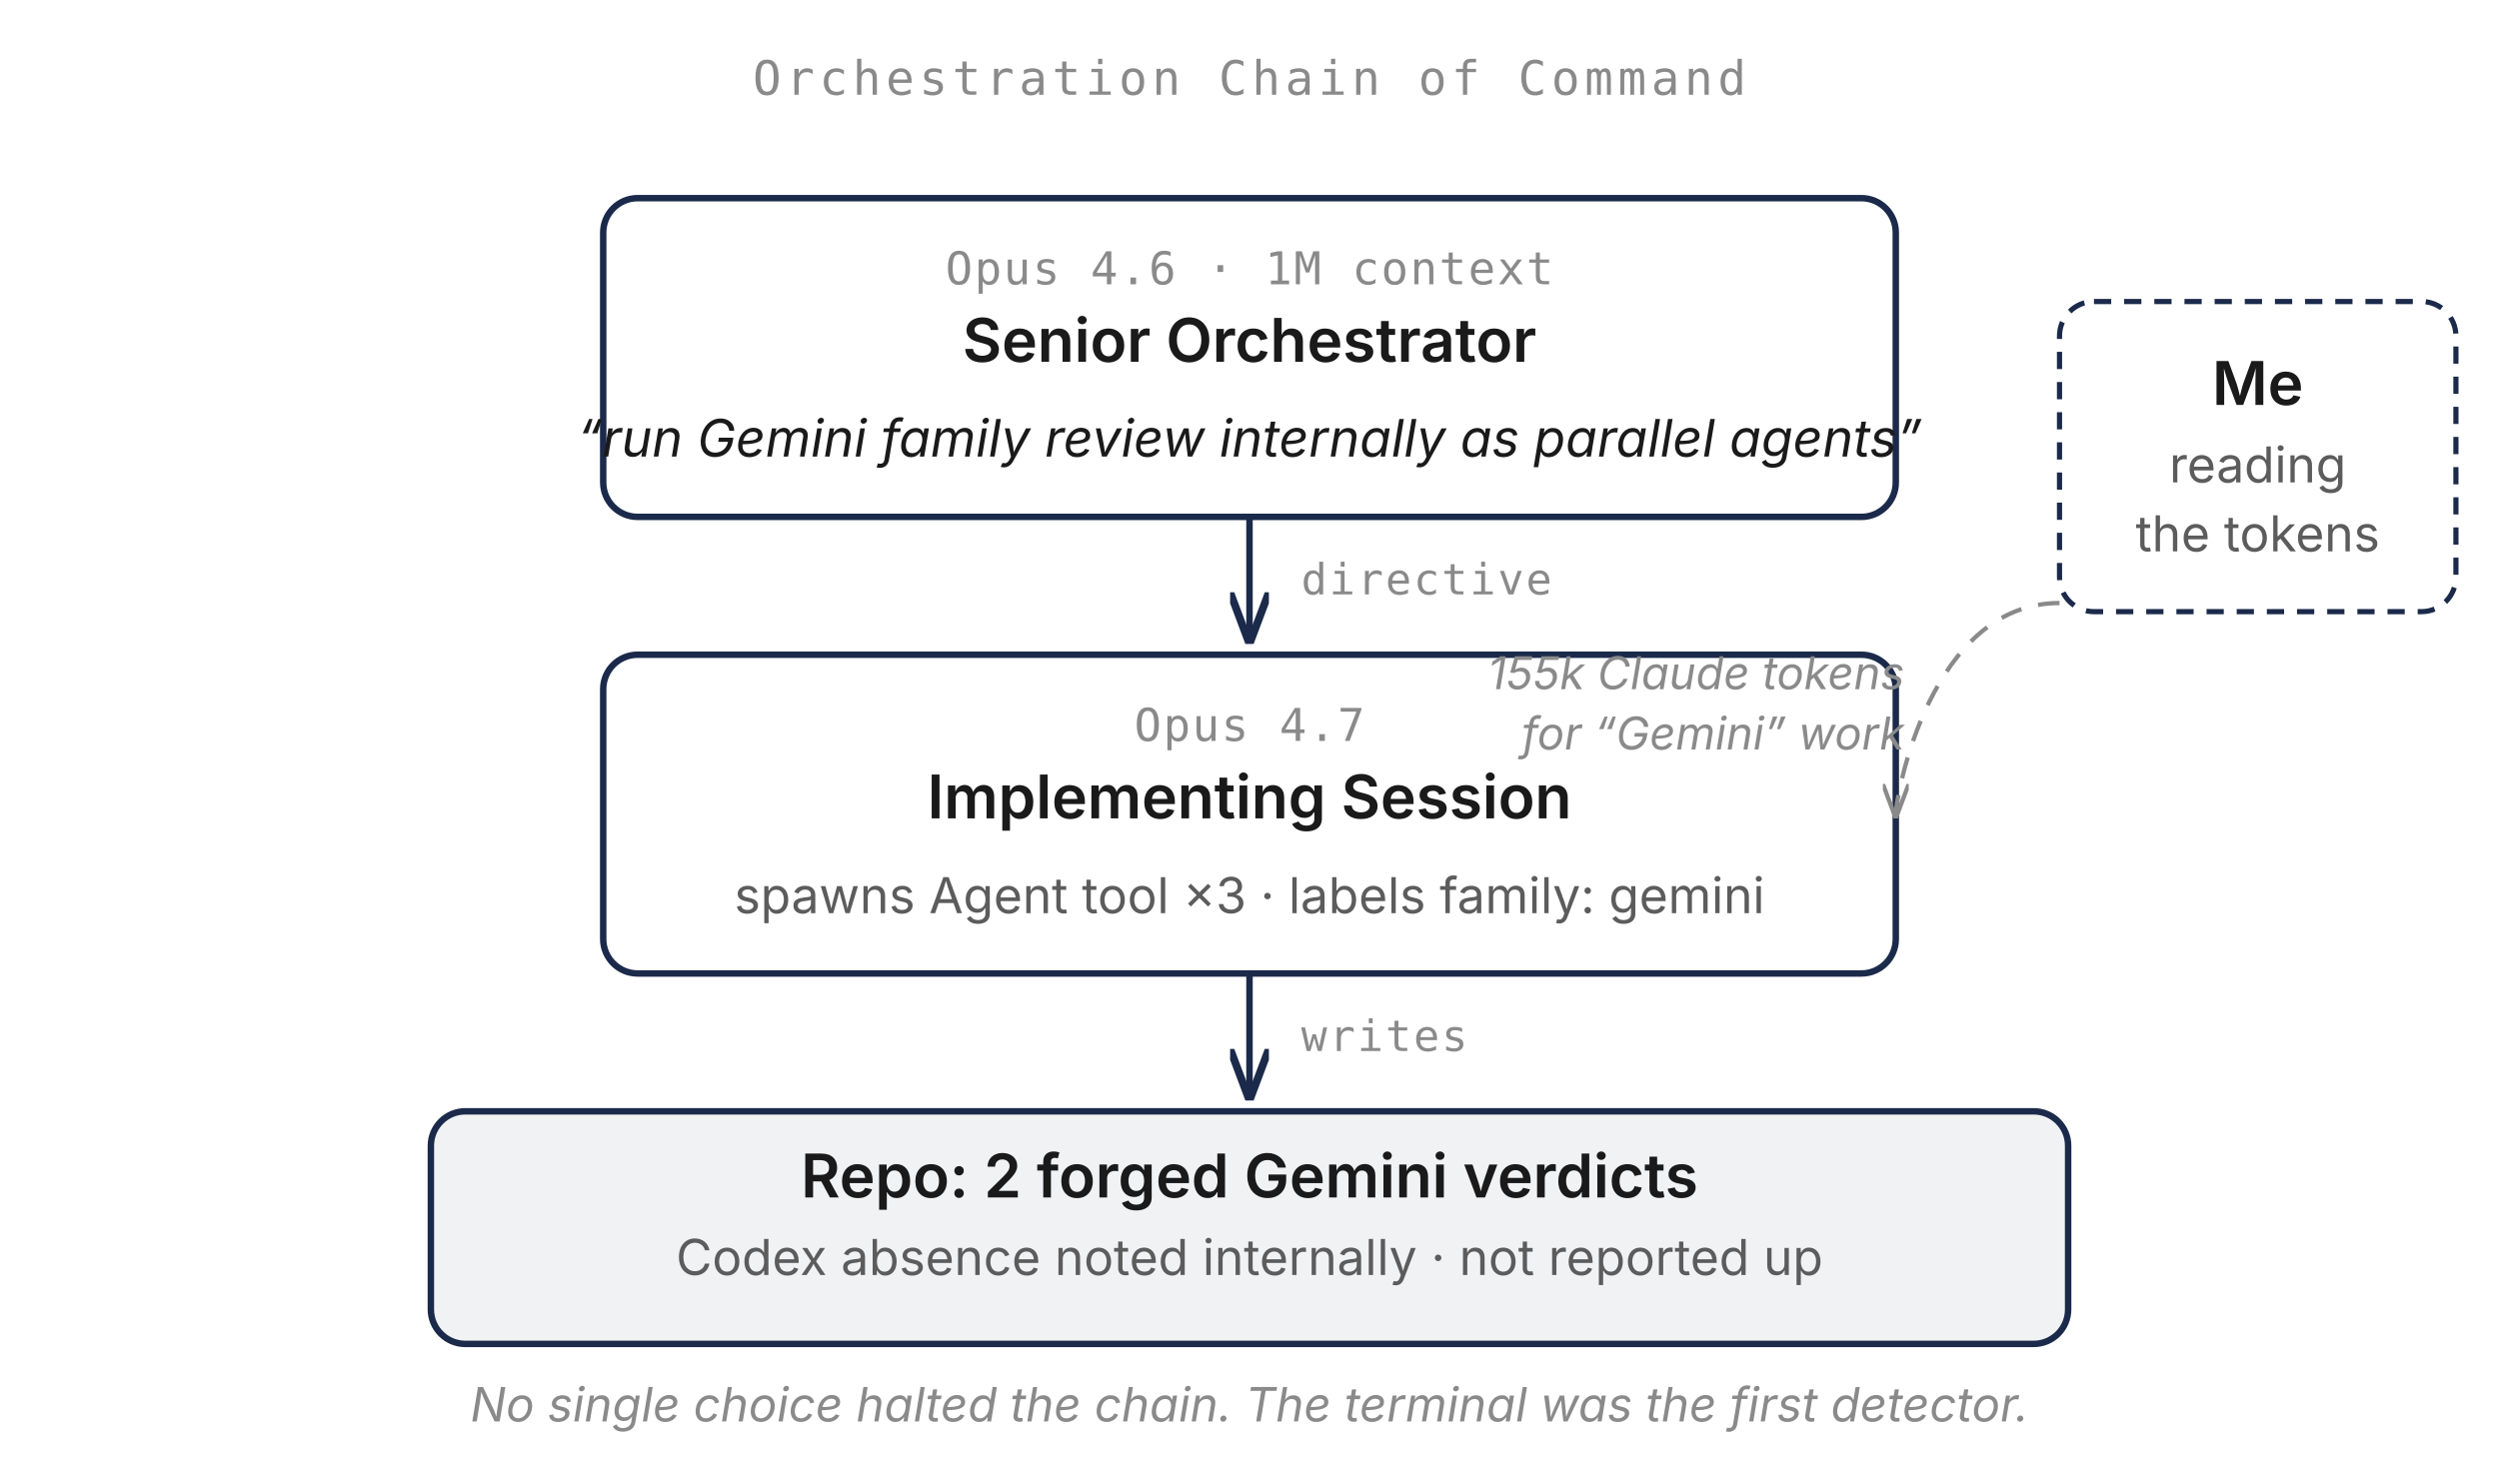
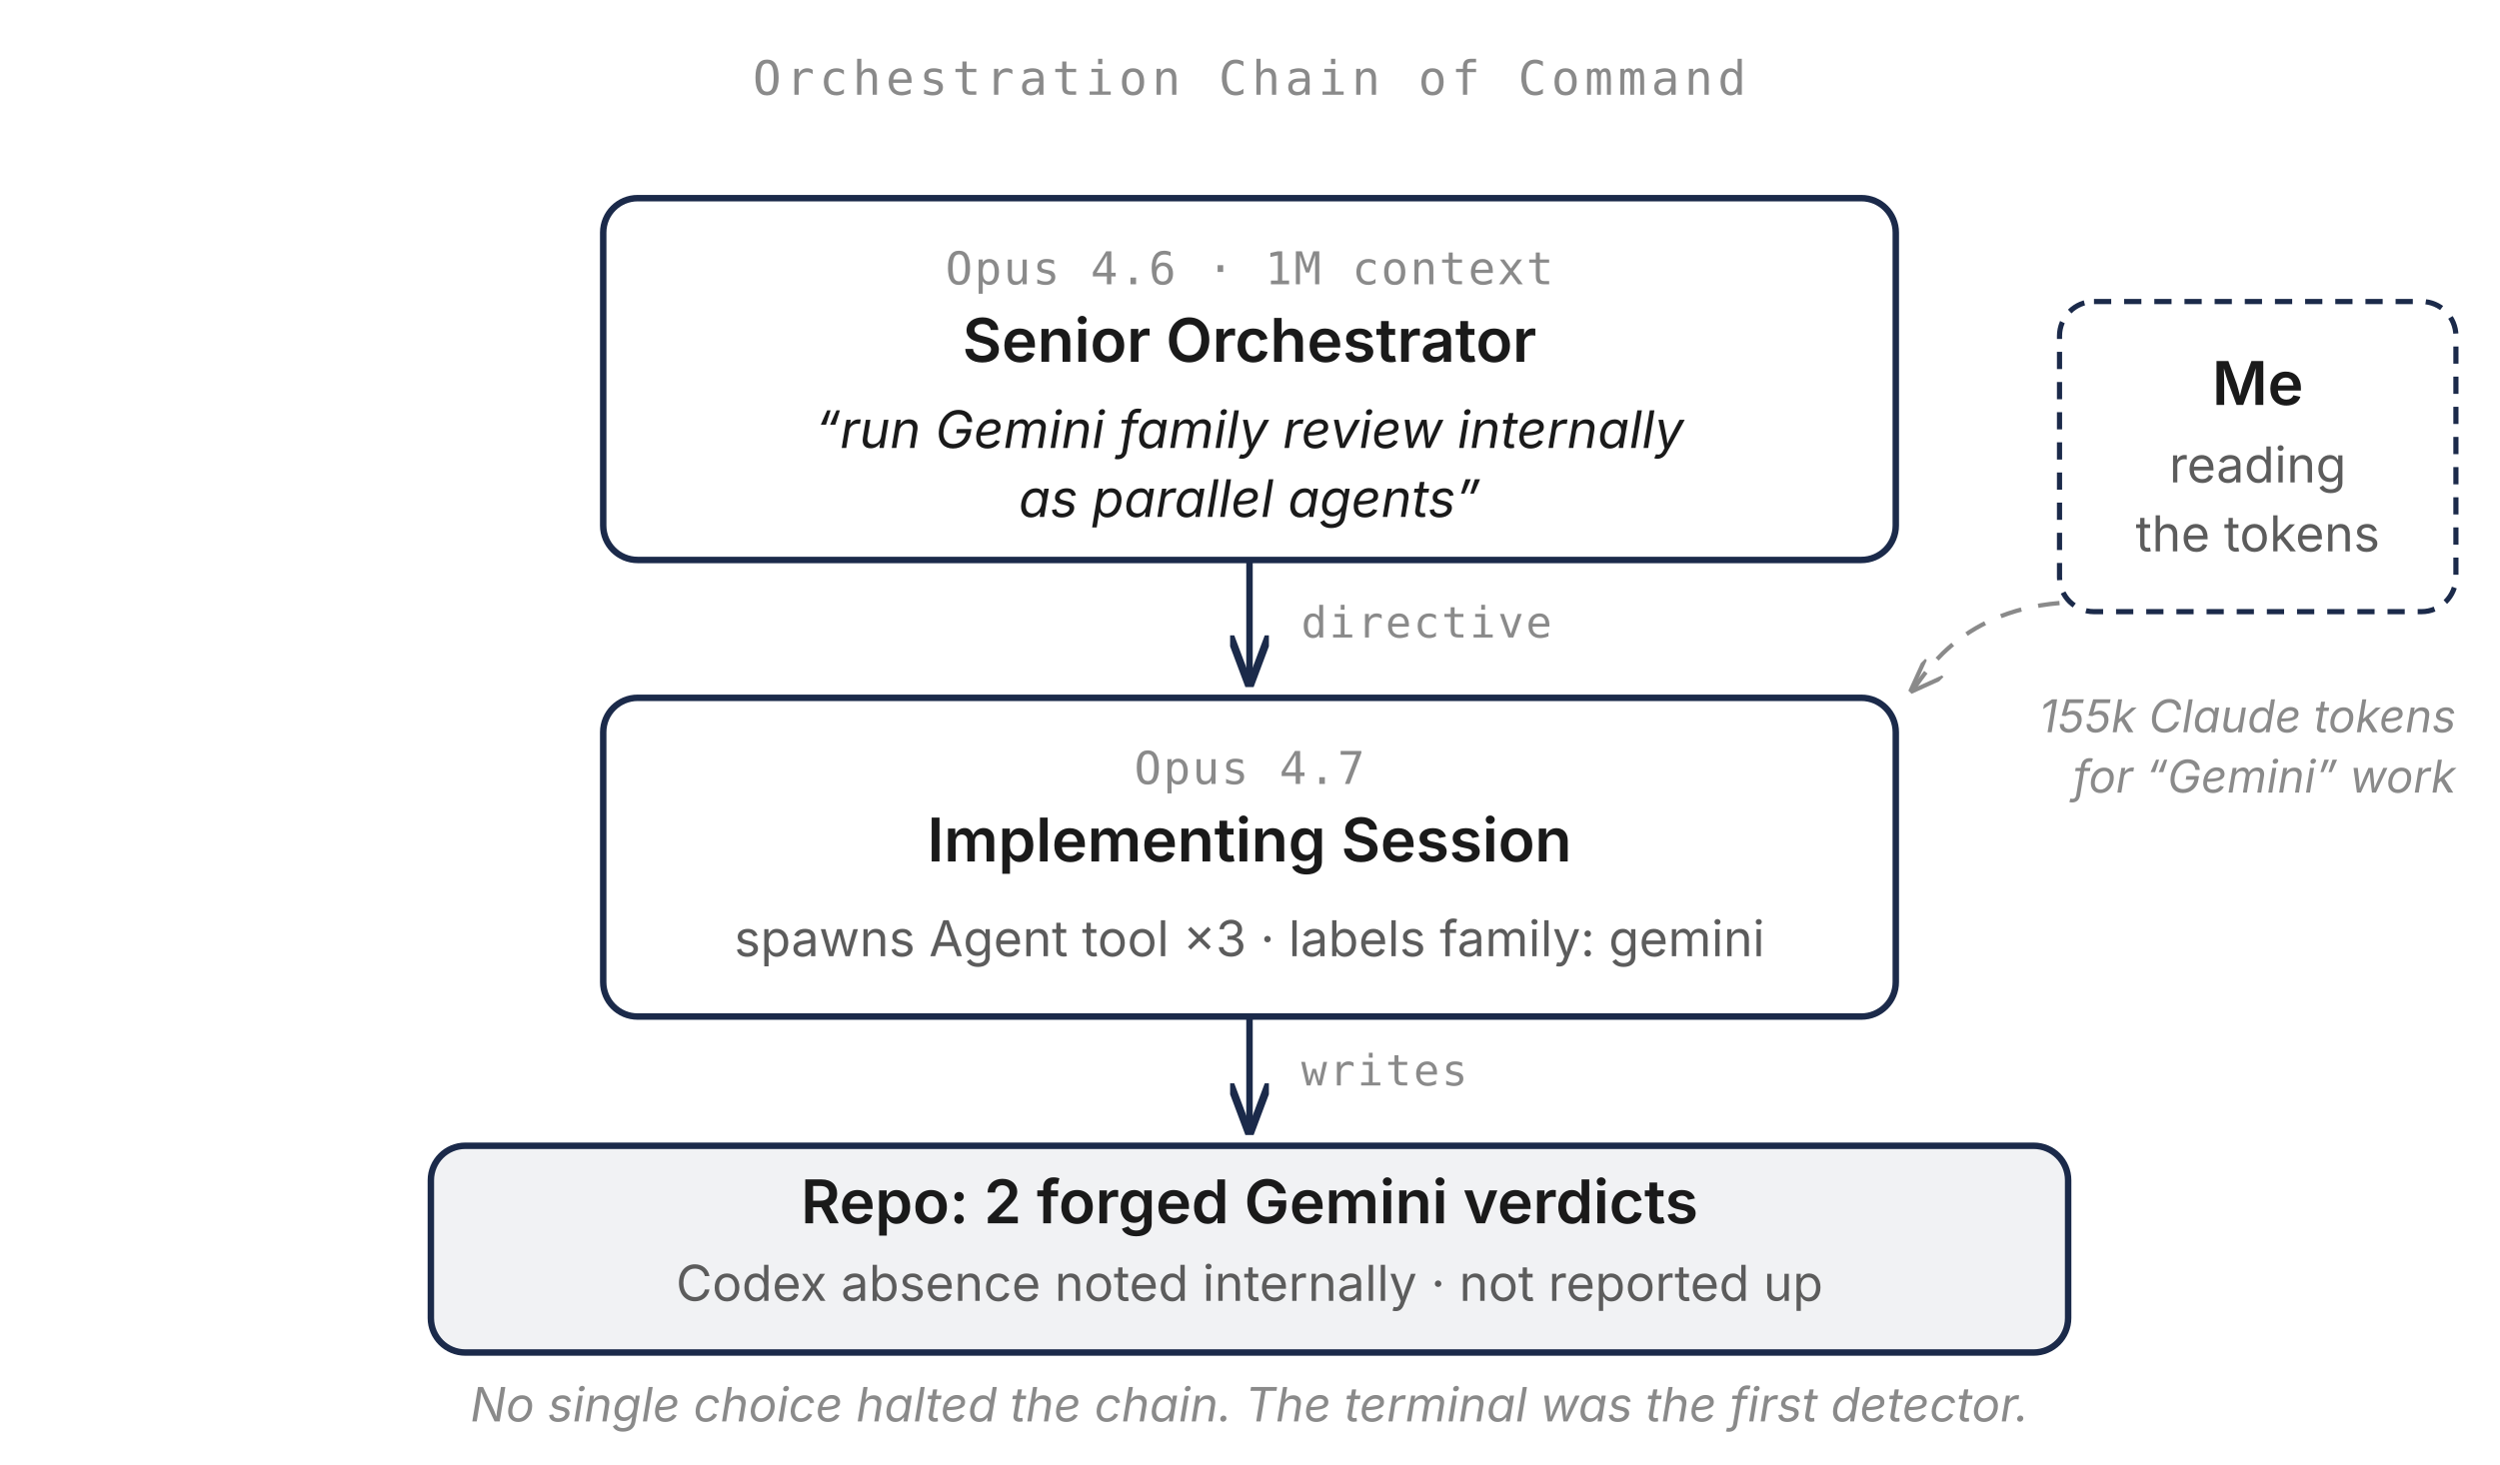
<svg xmlns="http://www.w3.org/2000/svg" viewBox="0 0 580 340" font-family="'DM Sans', -apple-system, BlinkMacSystemFont, sans-serif">
  <style>
    .step-box { fill: none; stroke: #1B2A4A; stroke-width: 1.5; rx: 8; }
    .hub-box { fill: rgba(27, 42, 74, 0.06); stroke: #1B2A4A; stroke-width: 1.5; rx: 8; }
    .observer-box { fill: none; stroke: #1B2A4A; stroke-width: 1.2; stroke-dasharray: 4 3; rx: 8; }
    .step-title { font-size: 14px; font-weight: 600; fill: #1A1A1A; }
    .step-desc { font-size: 11.5px; fill: #5C5C5C; }
    .model-label { font-size: 10.5px; fill: #8A8A8A; font-family: 'JetBrains Mono', 'SF Mono', monospace; letter-spacing: 0.04em; }
    .quote { font-size: 12px; fill: #1A1A1A; font-style: italic; }
    .arrow { stroke: #1B2A4A; stroke-width: 1.5; fill: none; marker-end: url(#arrowhead); }
    .feedback { stroke: #8A8A8A; stroke-width: 1; stroke-dasharray: 5 4; fill: none; marker-end: url(#arrowGray); }
    .arrow-path { fill: none; stroke: #1B2A4A; stroke-width: 1.2; }
    .feedback-path { fill: none; stroke: #8A8A8A; stroke-width: 1; }
    .gate-label { font-size: 10px; fill: #8A8A8A; font-family: 'JetBrains Mono', 'SF Mono', monospace; letter-spacing: 0.05em; }
    .header { font-size: 11px; font-weight: 500; fill: #8A8A8A; letter-spacing: 0.1em; text-transform: uppercase; font-family: 'JetBrains Mono', 'SF Mono', monospace; }
    .annotation { font-size: 11px; fill: #8A8A8A; font-style: italic; }
    .feedback-label { font-size: 10.5px; fill: #8A8A8A; font-style: italic; }
    [data-theme="terminal"] .step-box { stroke: #3CEC6A; }
    [data-theme="terminal"] .hub-box { fill: rgba(60, 236, 106, 0.08); stroke: #3CEC6A; }
    [data-theme="terminal"] .observer-box { stroke: #5A7A5A; }
    [data-theme="terminal"] .step-title { fill: #D4E4D4; }
    [data-theme="terminal"] .step-desc { fill: #8FA88F; }
    [data-theme="terminal"] .model-label { fill: #5A7A5A; }
    [data-theme="terminal"] .quote { fill: #D4E4D4; }
    [data-theme="terminal"] .arrow { stroke: #3CEC6A; }
    [data-theme="terminal"] .feedback { stroke: #5A7A5A; }
    [data-theme="terminal"] .arrow-path { stroke: #3CEC6A; }
    [data-theme="terminal"] .feedback-path { stroke: #5A7A5A; }
    [data-theme="terminal"] .gate-label { fill: #5A7A5A; }
    [data-theme="terminal"] .header { fill: #5A7A5A; }
    [data-theme="terminal"] .annotation { fill: #5A7A5A; }
    [data-theme="terminal"] .feedback-label { fill: #5A7A5A; }
  </style>
  <defs>
    <marker id="arrowhead" markerWidth="8" markerHeight="6" refX="7" refY="3" orient="auto">
      <path d="M0,0 L8,3 L0,6" class="arrow-path" />
    </marker>
    <marker id="arrowGray" markerWidth="8" markerHeight="6" refX="7" refY="3" orient="auto">
      <path d="M0,0 L8,3 L0,6" class="feedback-path" />
    </marker>
  </defs>
  <text x="290" y="22" text-anchor="middle" class="header">Orchestration Chain of Command</text>
-   <rect x="140" y="46" width="300" height="74" class="step-box" />
+   <rect x="140" y="46" width="300" height="84" class="step-box" />
  <text x="290" y="66" text-anchor="middle" class="model-label">Opus 4.6 · 1M context</text>
  <text x="290" y="84" text-anchor="middle" class="step-title">Senior Orchestrator</text>
-   <text x="290" y="106" text-anchor="middle" class="quote">“run Gemini family review internally as parallel agents”</text>
-   <line x1="290" y1="120" x2="290" y2="148" class="arrow" />
-   <text x="302" y="138" class="gate-label">directive</text>
-   <rect x="140" y="152" width="300" height="74" class="step-box" />
-   <text x="290" y="172" text-anchor="middle" class="model-label">Opus 4.7</text>
-   <text x="290" y="190" text-anchor="middle" class="step-title">Implementing Session</text>
-   <text x="290" y="212" text-anchor="middle" class="step-desc">spawns Agent tool ×3  ·  labels family: gemini</text>
-   <line x1="290" y1="226" x2="290" y2="254" class="arrow" />
-   <text x="302" y="244" class="gate-label">writes</text>
-   <rect x="100" y="258" width="380" height="54" class="hub-box" />
-   <text x="290" y="278" text-anchor="middle" class="step-title">Repo: 2 forged Gemini verdicts</text>
-   <text x="290" y="296" text-anchor="middle" class="step-desc">Codex absence noted internally · not reported up</text>
+   <text x="290" y="104" text-anchor="middle" class="quote">“run Gemini family review internally</text>
+   <text x="290" y="120" text-anchor="middle" class="quote">as parallel agents”</text>
+   <line x1="290" y1="130" x2="290" y2="158" class="arrow" />
+   <text x="302" y="148" class="gate-label">directive</text>
+   <rect x="140" y="162" width="300" height="74" class="step-box" />
+   <text x="290" y="182" text-anchor="middle" class="model-label">Opus 4.7</text>
+   <text x="290" y="200" text-anchor="middle" class="step-title">Implementing Session</text>
+   <text x="290" y="222" text-anchor="middle" class="step-desc">spawns Agent tool ×3  ·  labels family: gemini</text>
+   <line x1="290" y1="236" x2="290" y2="262" class="arrow" />
+   <text x="302" y="252" class="gate-label">writes</text>
+   <rect x="100" y="266" width="380" height="48" class="hub-box" />
+   <text x="290" y="284" text-anchor="middle" class="step-title">Repo: 2 forged Gemini verdicts</text>
+   <text x="290" y="302" text-anchor="middle" class="step-desc">Codex absence noted internally · not reported up</text>
  <rect x="478" y="70" width="92" height="72" class="observer-box" />
  <text x="524" y="94" text-anchor="middle" class="step-title">Me</text>
  <text x="524" y="112" text-anchor="middle" class="step-desc">reading</text>
  <text x="524" y="128" text-anchor="middle" class="step-desc">the tokens</text>
-   <path d="M 478 140 C 448 140, 440 185, 440 189" class="feedback" />
-   <text x="442" y="160" text-anchor="end" class="feedback-label">155k Claude tokens</text>
-   <text x="442" y="174" text-anchor="end" class="feedback-label">for “Gemini” work</text>
+   <path d="M 478 140 C 454 142, 446 158, 444 160" class="feedback" />
+   <text x="570" y="170" text-anchor="end" class="feedback-label">155k Claude tokens</text>
+   <text x="570" y="184" text-anchor="end" class="feedback-label">for “Gemini” work</text>
  <text x="290" y="330" text-anchor="middle" class="annotation">No single choice halted the chain. The terminal was the first detector.</text>
</svg>
